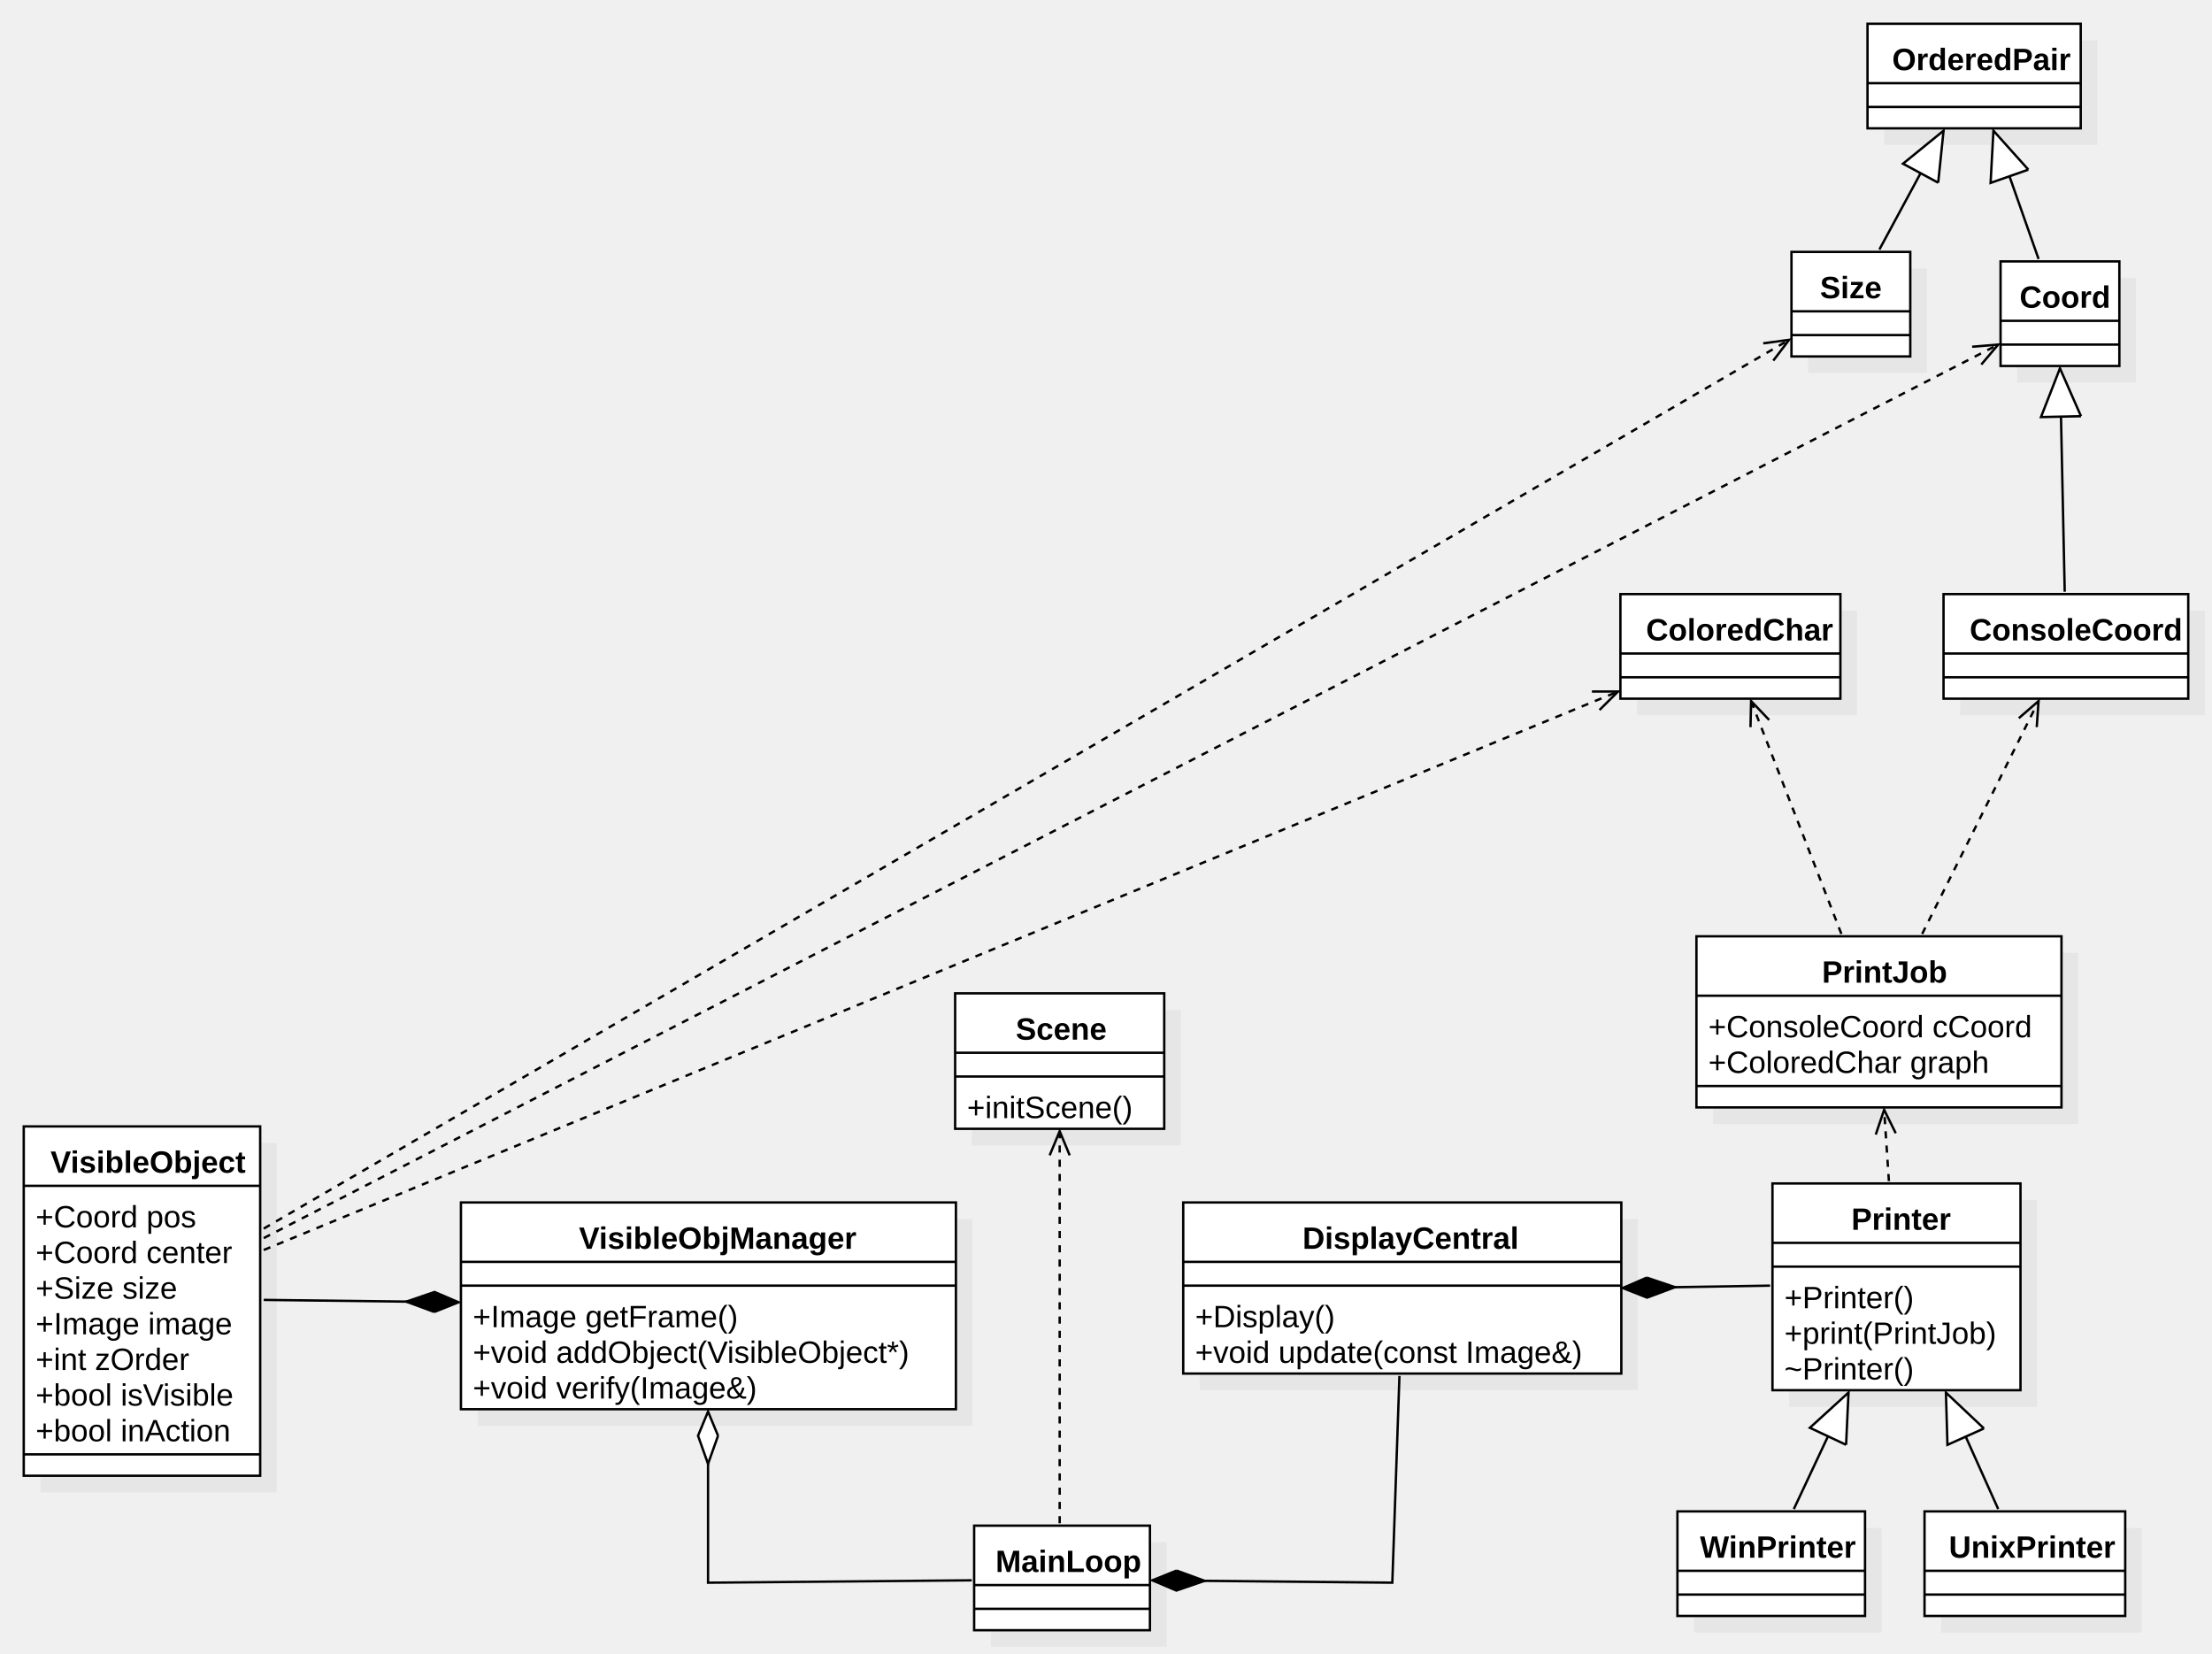
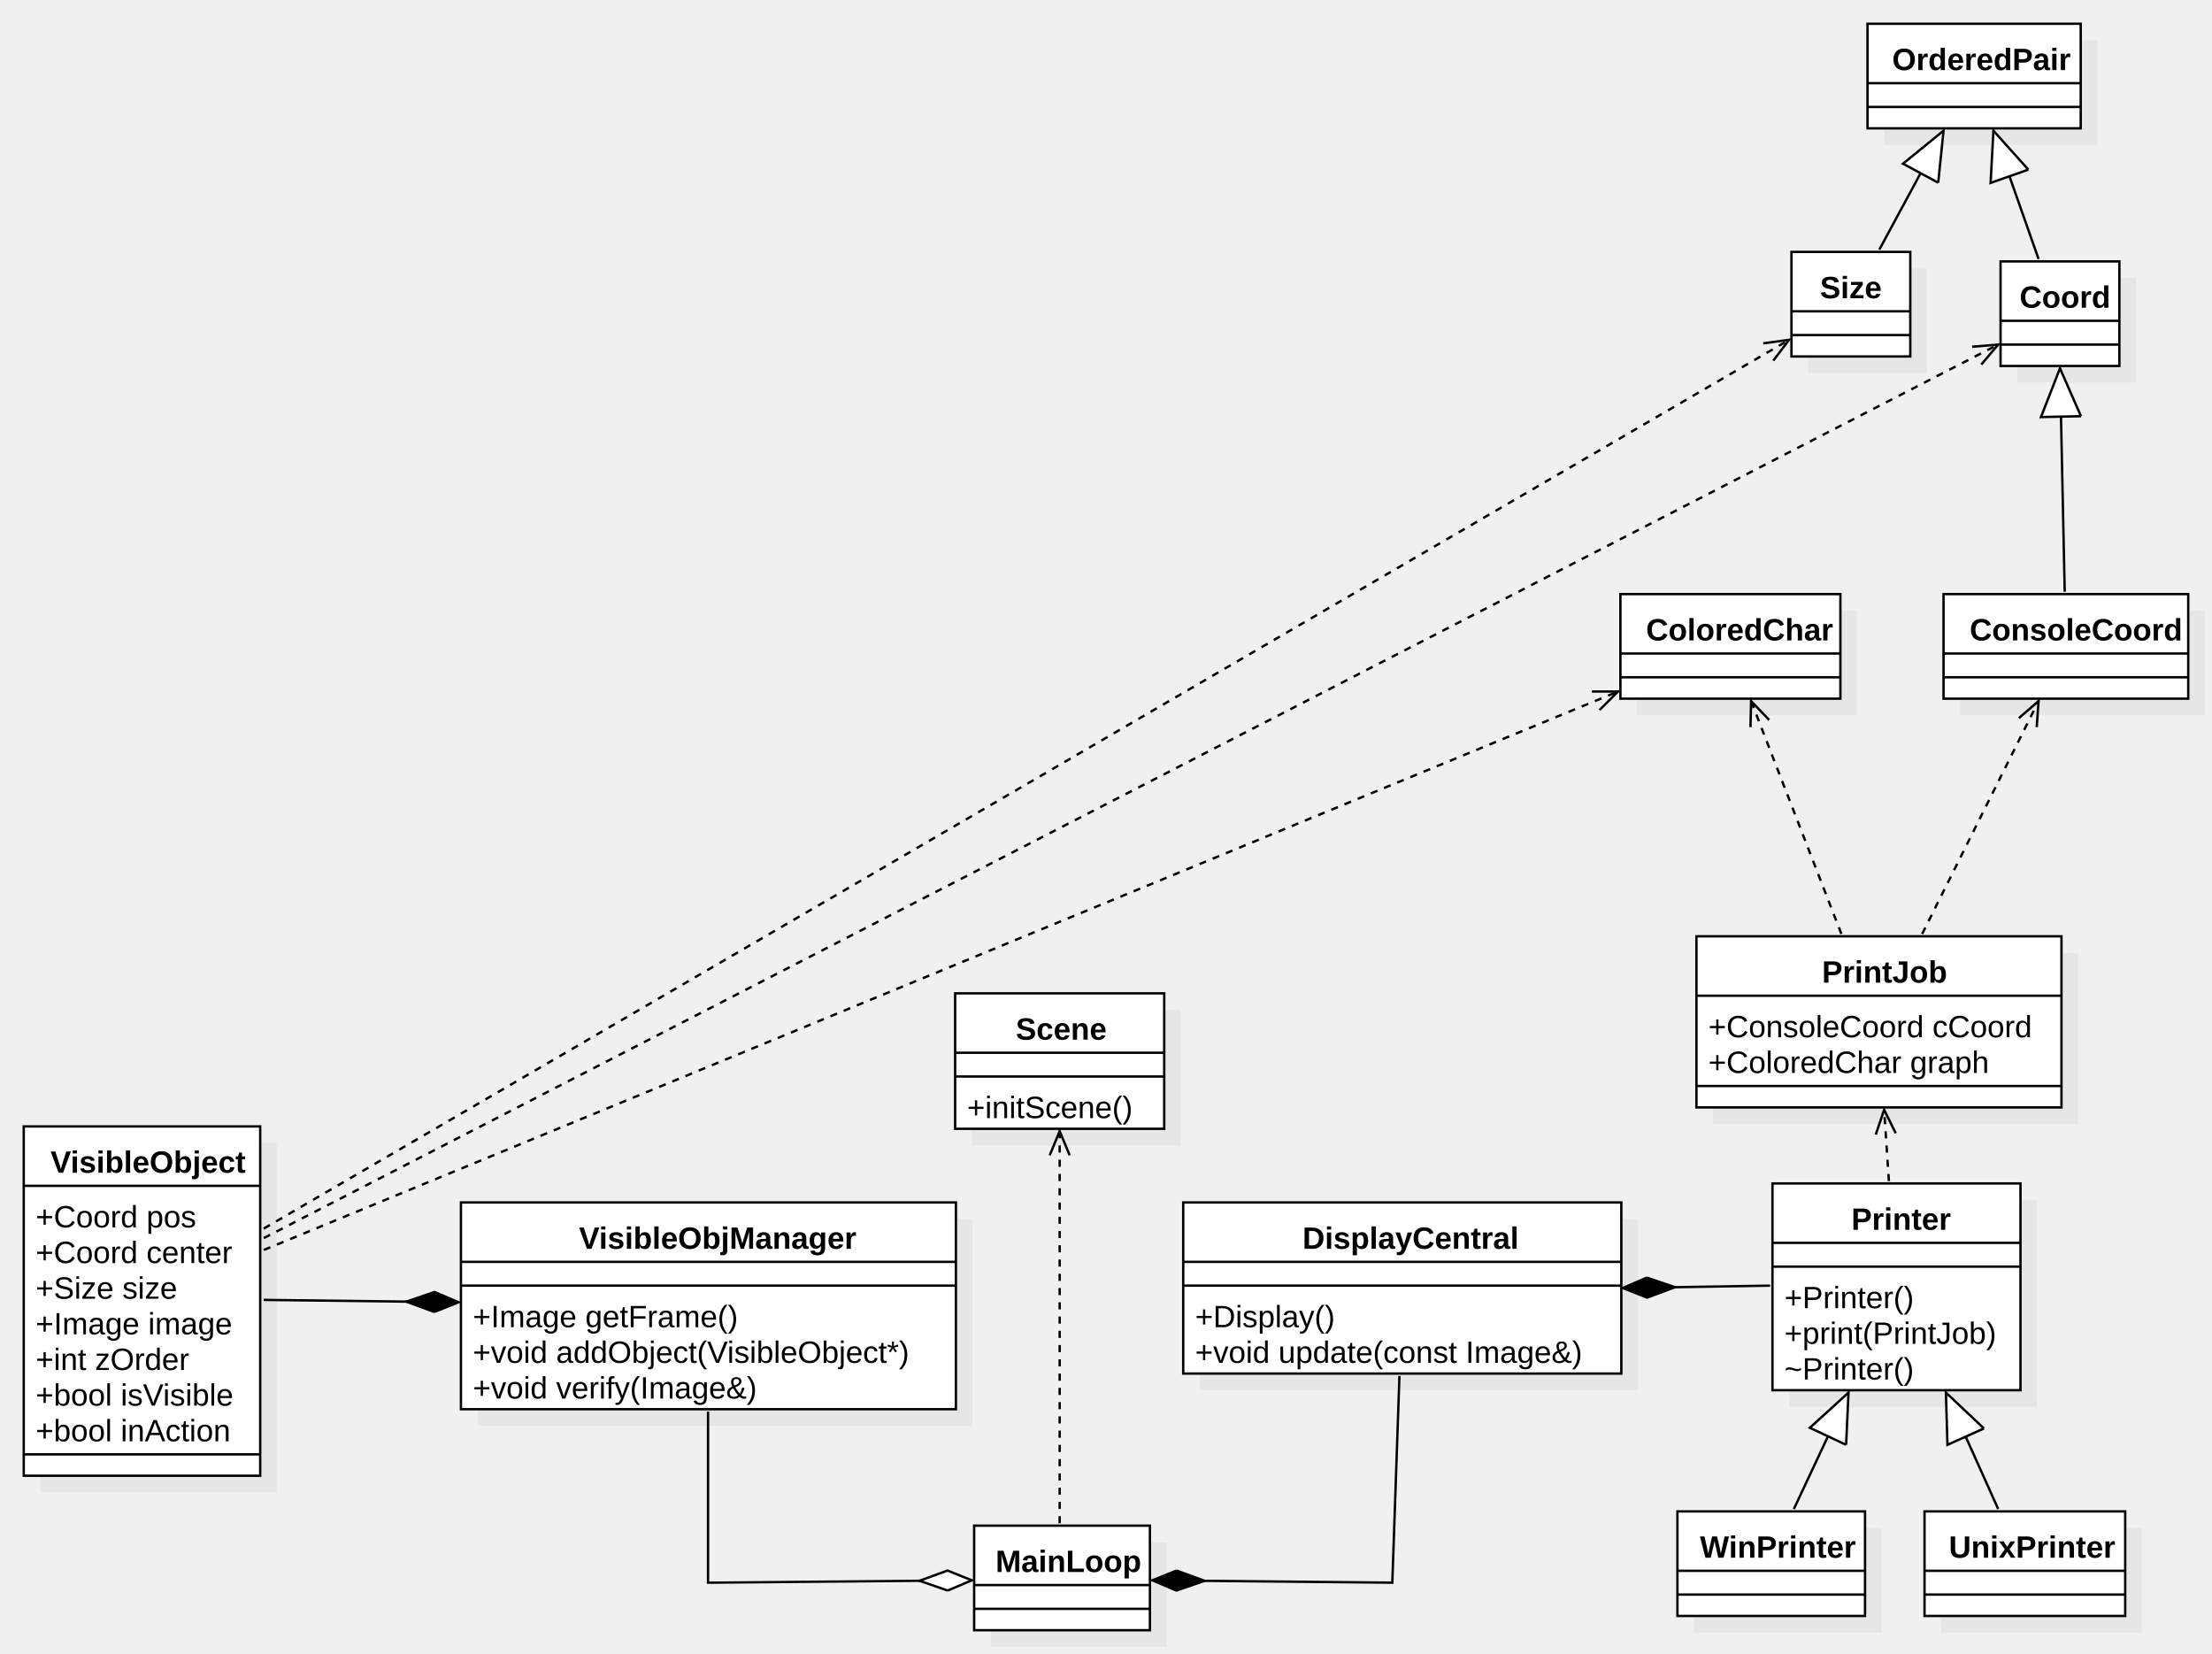
<svg xmlns="http://www.w3.org/2000/svg" version="1.1" width="930.99" height="696">
  <defs />
  <g>
    <g transform="translate(-326,-62) scale(1,1)">
      <rect fill="#C0C0C0" stroke="none" x="343" y="543" width="99.505" height="147" opacity="0.2" />
    </g>
    <g transform="translate(-326,-62) scale(1,1)">
      <rect fill="#ffffff" stroke="none" x="336" y="536" width="99.505" height="147" />
    </g>
    <g transform="translate(-326,-62) scale(1,1)">
      <path fill="none" stroke="#000000" d="M 336 536 L 435.505 536 L 435.505 683 L 336 683 L 336 536 Z Z" stroke-miterlimit="10" />
    </g>
    <g transform="translate(-326,-62) scale(1,1)">
      <path fill="none" stroke="#000000" d="M 336 561 L 435.505 561" stroke-miterlimit="10" />
    </g>
    <g transform="translate(-326,-62) scale(1,1)">
      <path fill="none" stroke="#000000" d="M 336 674 L 435.505 674" stroke-miterlimit="10" />
    </g>
    <g transform="translate(-326,-62) scale(1,1)">
      <g>
        <path fill="none" stroke="none" />
        <text fill="#000000" stroke="none" font-family="Arial" font-size="13px" font-style="normal" font-weight="bold" text-decoration="none" x="347.252" y="555.5">VisibleObject</text>
      </g>
    </g>
    <g transform="translate(-326,-62) scale(1,1)">
      <g>
        <path fill="none" stroke="none" />
        <text fill="#000000" stroke="none" font-family="Arial" font-size="13px" font-style="normal" font-weight="normal" text-decoration="none" x="341" y="578.5">+Coord pos</text>
      </g>
    </g>
    <g transform="translate(-326,-62) scale(1,1)">
      <g>
        <path fill="none" stroke="none" />
        <text fill="#000000" stroke="none" font-family="Arial" font-size="13px" font-style="normal" font-weight="normal" text-decoration="none" x="341" y="593.5">+Coord center</text>
      </g>
    </g>
    <g transform="translate(-326,-62) scale(1,1)">
      <g>
        <path fill="none" stroke="none" />
        <text fill="#000000" stroke="none" font-family="Arial" font-size="13px" font-style="normal" font-weight="normal" text-decoration="none" x="341" y="608.5">+Size size</text>
      </g>
    </g>
    <g transform="translate(-326,-62) scale(1,1)">
      <g>
        <path fill="none" stroke="none" />
        <text fill="#000000" stroke="none" font-family="Arial" font-size="13px" font-style="normal" font-weight="normal" text-decoration="none" x="341" y="623.5">+Image image</text>
      </g>
    </g>
    <g transform="translate(-326,-62) scale(1,1)">
      <g>
        <path fill="none" stroke="none" />
        <text fill="#000000" stroke="none" font-family="Arial" font-size="13px" font-style="normal" font-weight="normal" text-decoration="none" x="341" y="638.5">+int zOrder</text>
      </g>
    </g>
    <g transform="translate(-326,-62) scale(1,1)">
      <g>
        <path fill="none" stroke="none" />
        <text fill="#000000" stroke="none" font-family="Arial" font-size="13px" font-style="normal" font-weight="normal" text-decoration="none" x="341" y="653.5">+bool isVisible</text>
      </g>
    </g>
    <g transform="translate(-326,-62) scale(1,1)">
      <g>
        <path fill="none" stroke="none" />
        <text fill="#000000" stroke="none" font-family="Arial" font-size="13px" font-style="normal" font-weight="normal" text-decoration="none" x="341" y="668.5">+bool inAction</text>
      </g>
    </g>
    <g transform="translate(-326,-62) scale(1,1)">
      <rect fill="#C0C0C0" stroke="none" x="527" y="575" width="208.329" height="87" opacity="0.2" />
    </g>
    <g transform="translate(-326,-62) scale(1,1)">
      <rect fill="#ffffff" stroke="none" x="520" y="568" width="208.329" height="87" />
    </g>
    <g transform="translate(-326,-62) scale(1,1)">
      <path fill="none" stroke="#000000" d="M 520 568 L 728.329 568 L 728.329 655 L 520 655 L 520 568 Z Z" stroke-miterlimit="10" />
    </g>
    <g transform="translate(-326,-62) scale(1,1)">
      <path fill="none" stroke="#000000" d="M 520 593 L 728.329 593" stroke-miterlimit="10" />
    </g>
    <g transform="translate(-326,-62) scale(1,1)">
      <path fill="none" stroke="#000000" d="M 520 603 L 728.329 603" stroke-miterlimit="10" />
    </g>
    <g transform="translate(-326,-62) scale(1,1)">
      <g>
        <path fill="none" stroke="none" />
        <text fill="#000000" stroke="none" font-family="Arial" font-size="13px" font-style="normal" font-weight="bold" text-decoration="none" x="569.665" y="587.5">VisibleObjManager</text>
      </g>
    </g>
    <g transform="translate(-326,-62) scale(1,1)">
      <g>
        <path fill="none" stroke="none" />
        <text fill="#000000" stroke="none" font-family="Arial" font-size="13px" font-style="normal" font-weight="normal" text-decoration="none" x="525" y="620.5">+Image getFrame()</text>
      </g>
    </g>
    <g transform="translate(-326,-62) scale(1,1)">
      <g>
        <path fill="none" stroke="none" />
        <text fill="#000000" stroke="none" font-family="Arial" font-size="13px" font-style="normal" font-weight="normal" text-decoration="none" x="525" y="635.5">+void addObject(VisibleObject*)</text>
      </g>
    </g>
    <g transform="translate(-326,-62) scale(1,1)">
      <g>
        <path fill="none" stroke="none" />
        <text fill="#000000" stroke="none" font-family="Arial" font-size="13px" font-style="normal" font-weight="normal" text-decoration="none" x="525" y="650.5">+void verify(Image&amp;)</text>
      </g>
    </g>
    <g transform="translate(-326,-62) scale(1,1)">
      <path fill="none" stroke="#000000" d="M 437 609 L 519 610" stroke-miterlimit="10" />
    </g>
    <g transform="translate(-326,-62) scale(1,1)">
      <path fill="#000000" stroke="none" d="M 508.787 614.085 L 519 610 L 508.889 605.667 L 497.002 609.732" />
    </g>
    <g transform="translate(-326,-62) scale(1,1)">
      <path fill="none" stroke="#000000" d="M 508.787 614.085 L 519 610 L 508.889 605.667 L 497.002 609.732 L 508.787 614.085" stroke-miterlimit="10" />
    </g>
    <g transform="translate(-326,-62) scale(1,1)">
      <rect fill="#C0C0C0" stroke="none" x="831" y="575" width="184.386" height="72" opacity="0.2" />
    </g>
    <g transform="translate(-326,-62) scale(1,1)">
      <rect fill="#ffffff" stroke="none" x="824" y="568" width="184.386" height="72" />
    </g>
    <g transform="translate(-326,-62) scale(1,1)">
      <path fill="none" stroke="#000000" d="M 824 568 L 1008.386 568 L 1008.386 640 L 824 640 L 824 568 Z Z" stroke-miterlimit="10" />
    </g>
    <g transform="translate(-326,-62) scale(1,1)">
      <path fill="none" stroke="#000000" d="M 824 593 L 1008.386 593" stroke-miterlimit="10" />
    </g>
    <g transform="translate(-326,-62) scale(1,1)">
      <path fill="none" stroke="#000000" d="M 824 603 L 1008.386 603" stroke-miterlimit="10" />
    </g>
    <g transform="translate(-326,-62) scale(1,1)">
      <g>
        <path fill="none" stroke="none" />
        <text fill="#000000" stroke="none" font-family="Arial" font-size="13px" font-style="normal" font-weight="bold" text-decoration="none" x="874.193" y="587.5">DisplayCentral</text>
      </g>
    </g>
    <g transform="translate(-326,-62) scale(1,1)">
      <g>
        <path fill="none" stroke="none" />
        <text fill="#000000" stroke="none" font-family="Arial" font-size="13px" font-style="normal" font-weight="normal" text-decoration="none" x="829" y="620.5">+Display()</text>
      </g>
    </g>
    <g transform="translate(-326,-62) scale(1,1)">
      <g>
        <path fill="none" stroke="none" />
        <text fill="#000000" stroke="none" font-family="Arial" font-size="13px" font-style="normal" font-weight="normal" text-decoration="none" x="829" y="635.5">+void update(const Image&amp;)</text>
      </g>
    </g>
    <g transform="translate(-326,-62) scale(1,1)">
      <rect fill="#C0C0C0" stroke="none" x="1079" y="567" width="104.386" height="87" opacity="0.2" />
    </g>
    <g transform="translate(-326,-62) scale(1,1)">
      <rect fill="#ffffff" stroke="none" x="1072" y="560" width="104.386" height="87" />
    </g>
    <g transform="translate(-326,-62) scale(1,1)">
      <path fill="none" stroke="#000000" d="M 1072 560 L 1176.386 560 L 1176.386 647 L 1072 647 L 1072 560 Z Z" stroke-miterlimit="10" />
    </g>
    <g transform="translate(-326,-62) scale(1,1)">
      <path fill="none" stroke="#000000" d="M 1072 585 L 1176.386 585" stroke-miterlimit="10" />
    </g>
    <g transform="translate(-326,-62) scale(1,1)">
      <path fill="none" stroke="#000000" d="M 1072 595 L 1176.386 595" stroke-miterlimit="10" />
    </g>
    <g transform="translate(-326,-62) scale(1,1)">
      <g>
        <path fill="none" stroke="none" />
        <text fill="#000000" stroke="none" font-family="Arial" font-size="13px" font-style="normal" font-weight="bold" text-decoration="none" x="1105.193" y="579.5">Printer</text>
      </g>
    </g>
    <g transform="translate(-326,-62) scale(1,1)">
      <g>
        <path fill="none" stroke="none" />
        <text fill="#000000" stroke="none" font-family="Arial" font-size="13px" font-style="normal" font-weight="normal" text-decoration="none" x="1077" y="612.5">+Printer()</text>
      </g>
    </g>
    <g transform="translate(-326,-62) scale(1,1)">
      <g>
        <path fill="none" stroke="none" />
        <text fill="#000000" stroke="none" font-family="Arial" font-size="13px" font-style="normal" font-weight="normal" text-decoration="none" x="1077" y="627.5">+print(PrintJob)</text>
      </g>
    </g>
    <g transform="translate(-326,-62) scale(1,1)">
      <g>
        <path fill="none" stroke="none" />
        <text fill="#000000" stroke="none" font-family="Arial" font-size="13px" font-style="normal" font-weight="normal" text-decoration="none" x="1077" y="642.5">~Printer()</text>
      </g>
    </g>
    <g transform="translate(-326,-62) scale(1,1)">
      <path fill="none" stroke="#000000" d="M 1009 604 L 1071 603" stroke-miterlimit="10" />
    </g>
    <g transform="translate(-326,-62) scale(1,1)">
      <path fill="#000000" stroke="none" d="M 1019.093 599.627 L 1009 604 L 1019.229 608.045 L 1030.997 603.645" />
    </g>
    <g transform="translate(-326,-62) scale(1,1)">
      <path fill="none" stroke="#000000" d="M 1019.093 599.627 L 1009 604 L 1019.229 608.045 L 1030.997 603.645 L 1019.093 599.627" stroke-miterlimit="10" />
    </g>
    <g transform="translate(-326,-62) scale(1,1)">
      <rect fill="#C0C0C0" stroke="none" x="1047" y="463" width="153.638" height="72" opacity="0.2" />
    </g>
    <g transform="translate(-326,-62) scale(1,1)">
      <rect fill="#ffffff" stroke="none" x="1040" y="456" width="153.638" height="72" />
    </g>
    <g transform="translate(-326,-62) scale(1,1)">
      <path fill="none" stroke="#000000" d="M 1040 456 L 1193.638 456 L 1193.638 528 L 1040 528 L 1040 456 Z Z" stroke-miterlimit="10" />
    </g>
    <g transform="translate(-326,-62) scale(1,1)">
      <path fill="none" stroke="#000000" d="M 1040 481 L 1193.638 481" stroke-miterlimit="10" />
    </g>
    <g transform="translate(-326,-62) scale(1,1)">
      <path fill="none" stroke="#000000" d="M 1040 519 L 1193.638 519" stroke-miterlimit="10" />
    </g>
    <g transform="translate(-326,-62) scale(1,1)">
      <g>
        <path fill="none" stroke="none" />
        <text fill="#000000" stroke="none" font-family="Arial" font-size="13px" font-style="normal" font-weight="bold" text-decoration="none" x="1092.819" y="475.5">PrintJob</text>
      </g>
    </g>
    <g transform="translate(-326,-62) scale(1,1)">
      <g>
        <path fill="none" stroke="none" />
        <text fill="#000000" stroke="none" font-family="Arial" font-size="13px" font-style="normal" font-weight="normal" text-decoration="none" x="1045" y="498.5">+ConsoleCoord cCoord</text>
      </g>
    </g>
    <g transform="translate(-326,-62) scale(1,1)">
      <g>
        <path fill="none" stroke="none" />
        <text fill="#000000" stroke="none" font-family="Arial" font-size="13px" font-style="normal" font-weight="normal" text-decoration="none" x="1045" y="513.5">+ColoredChar graph</text>
      </g>
    </g>
    <g transform="translate(-326,-62) scale(1,1)">
      <path fill="none" stroke="#000000" d="M 1121 559 L 1119 529" stroke-miterlimit="10" stroke-dasharray="3" />
    </g>
    <g transform="translate(-326,-62) scale(1,1)">
      <path fill="none" stroke="#000000" d="M 1123.876 538.86 L 1119 529 L 1115.476 539.42" stroke-miterlimit="10" />
    </g>
    <g transform="translate(-326,-62) scale(1,1)">
      <rect fill="#C0C0C0" stroke="none" x="1151" y="319" width="102.99" height="44" opacity="0.2" />
    </g>
    <g transform="translate(-326,-62) scale(1,1)">
      <rect fill="#ffffff" stroke="none" x="1144" y="312" width="102.99" height="44" />
    </g>
    <g transform="translate(-326,-62) scale(1,1)">
      <path fill="none" stroke="#000000" d="M 1144 312 L 1246.99 312 L 1246.99 356 L 1144 356 L 1144 312 Z Z" stroke-miterlimit="10" />
    </g>
    <g transform="translate(-326,-62) scale(1,1)">
      <path fill="none" stroke="#000000" d="M 1144 337 L 1246.99 337" stroke-miterlimit="10" />
    </g>
    <g transform="translate(-326,-62) scale(1,1)">
      <path fill="none" stroke="#000000" d="M 1144 347 L 1246.99 347" stroke-miterlimit="10" />
    </g>
    <g transform="translate(-326,-62) scale(1,1)">
      <g>
        <path fill="none" stroke="none" />
        <text fill="#000000" stroke="none" font-family="Arial" font-size="13px" font-style="normal" font-weight="bold" text-decoration="none" x="1154.995" y="331.5">ConsoleCoord</text>
      </g>
    </g>
    <g transform="translate(-326,-62) scale(1,1)">
      <rect fill="#C0C0C0" stroke="none" x="1015" y="319" width="92.586" height="44" opacity="0.2" />
    </g>
    <g transform="translate(-326,-62) scale(1,1)">
      <rect fill="#ffffff" stroke="none" x="1008" y="312" width="92.586" height="44" />
    </g>
    <g transform="translate(-326,-62) scale(1,1)">
      <path fill="none" stroke="#000000" d="M 1008 312 L 1100.586 312 L 1100.586 356 L 1008 356 L 1008 312 Z Z" stroke-miterlimit="10" />
    </g>
    <g transform="translate(-326,-62) scale(1,1)">
      <path fill="none" stroke="#000000" d="M 1008 337 L 1100.586 337" stroke-miterlimit="10" />
    </g>
    <g transform="translate(-326,-62) scale(1,1)">
      <path fill="none" stroke="#000000" d="M 1008 347 L 1100.586 347" stroke-miterlimit="10" />
    </g>
    <g transform="translate(-326,-62) scale(1,1)">
      <g>
        <path fill="none" stroke="none" />
        <text fill="#000000" stroke="none" font-family="Arial" font-size="13px" font-style="normal" font-weight="bold" text-decoration="none" x="1018.793" y="331.5">ColoredChar</text>
      </g>
    </g>
    <g transform="translate(-326,-62) scale(1,1)">
      <rect fill="#C0C0C0" stroke="none" x="1175" y="179" width="50" height="44" opacity="0.2" />
    </g>
    <g transform="translate(-326,-62) scale(1,1)">
      <rect fill="#ffffff" stroke="none" x="1168" y="172" width="50" height="44" />
    </g>
    <g transform="translate(-326,-62) scale(1,1)">
      <path fill="none" stroke="#000000" d="M 1168 172 L 1218 172 L 1218 216 L 1168 216 L 1168 172 Z Z" stroke-miterlimit="10" />
    </g>
    <g transform="translate(-326,-62) scale(1,1)">
      <path fill="none" stroke="#000000" d="M 1168 197 L 1218 197" stroke-miterlimit="10" />
    </g>
    <g transform="translate(-326,-62) scale(1,1)">
      <path fill="none" stroke="#000000" d="M 1168 207 L 1218 207" stroke-miterlimit="10" />
    </g>
    <g transform="translate(-326,-62) scale(1,1)">
      <g>
        <path fill="none" stroke="none" />
        <text fill="#000000" stroke="none" font-family="Arial" font-size="13px" font-style="normal" font-weight="bold" text-decoration="none" x="1176" y="191.5">Coord</text>
      </g>
    </g>
    <g transform="translate(-326,-62) scale(1,1)">
      <path fill="none" stroke="#000000" d="M 1195 311 L 1193 217" stroke-miterlimit="10" />
    </g>
    <g transform="translate(-326,-62) scale(1,1)">
      <path fill="#FFFFFF" stroke="none" d="M 1201.849 237.142 L 1193 217 L 1185.015 237.5" />
    </g>
    <g transform="translate(-326,-62) scale(1,1)">
      <path fill="none" stroke="#000000" d="M 1201.849 237.142 L 1193 217 L 1185.015 237.5 L 1201.849 237.142" stroke-miterlimit="10" />
    </g>
    <g transform="translate(-326,-62) scale(1,1)">
      <rect fill="#C0C0C0" stroke="none" x="1119" y="79" width="89.736" height="44" opacity="0.2" />
    </g>
    <g transform="translate(-326,-62) scale(1,1)">
      <rect fill="#ffffff" stroke="none" x="1112" y="72" width="89.736" height="44" />
    </g>
    <g transform="translate(-326,-62) scale(1,1)">
      <path fill="none" stroke="#000000" d="M 1112 72 L 1201.736 72 L 1201.736 116 L 1112 116 L 1112 72 Z Z" stroke-miterlimit="10" />
    </g>
    <g transform="translate(-326,-62) scale(1,1)">
      <path fill="none" stroke="#000000" d="M 1112 97 L 1201.736 97" stroke-miterlimit="10" />
    </g>
    <g transform="translate(-326,-62) scale(1,1)">
      <path fill="none" stroke="#000000" d="M 1112 107 L 1201.736 107" stroke-miterlimit="10" />
    </g>
    <g transform="translate(-326,-62) scale(1,1)">
      <g>
        <path fill="none" stroke="none" />
        <text fill="#000000" stroke="none" font-family="Arial" font-size="13px" font-style="normal" font-weight="bold" text-decoration="none" x="1122.368" y="91.5">OrderedPair</text>
      </g>
    </g>
    <g transform="translate(-326,-62) scale(1,1)">
      <path fill="none" stroke="#000000" d="M 1184 171 L 1165 117" stroke-miterlimit="10" />
    </g>
    <g transform="translate(-326,-62) scale(1,1)">
      <path fill="#FFFFFF" stroke="none" d="M 1179.688 133.379 L 1165 117 L 1163.804 138.967" />
    </g>
    <g transform="translate(-326,-62) scale(1,1)">
      <path fill="none" stroke="#000000" d="M 1179.688 133.379 L 1165 117 L 1163.804 138.967 L 1179.688 133.379" stroke-miterlimit="10" />
    </g>
    <g transform="translate(-326,-62) scale(1,1)">
      <rect fill="#C0C0C0" stroke="none" x="1087" y="175" width="50" height="44" opacity="0.2" />
    </g>
    <g transform="translate(-326,-62) scale(1,1)">
      <rect fill="#ffffff" stroke="none" x="1080" y="168" width="50" height="44" />
    </g>
    <g transform="translate(-326,-62) scale(1,1)">
      <path fill="none" stroke="#000000" d="M 1080 168 L 1130 168 L 1130 212 L 1080 212 L 1080 168 Z Z" stroke-miterlimit="10" />
    </g>
    <g transform="translate(-326,-62) scale(1,1)">
      <path fill="none" stroke="#000000" d="M 1080 193 L 1130 193" stroke-miterlimit="10" />
    </g>
    <g transform="translate(-326,-62) scale(1,1)">
      <path fill="none" stroke="#000000" d="M 1080 203 L 1130 203" stroke-miterlimit="10" />
    </g>
    <g transform="translate(-326,-62) scale(1,1)">
      <g>
        <path fill="none" stroke="none" />
        <text fill="#000000" stroke="none" font-family="Arial" font-size="13px" font-style="normal" font-weight="bold" text-decoration="none" x="1092" y="187.5">Size</text>
      </g>
    </g>
    <g transform="translate(-326,-62) scale(1,1)">
      <path fill="none" stroke="#000000" d="M 1117 167 L 1144 117" stroke-miterlimit="10" />
    </g>
    <g transform="translate(-326,-62) scale(1,1)">
      <path fill="#FFFFFF" stroke="none" d="M 1141.75 138.885 L 1144 117 L 1126.934 130.884" />
    </g>
    <g transform="translate(-326,-62) scale(1,1)">
      <path fill="none" stroke="#000000" d="M 1141.75 138.885 L 1144 117 L 1126.934 130.884 L 1141.75 138.885" stroke-miterlimit="10" />
    </g>
    <g transform="translate(-326,-62) scale(1,1)">
      <path fill="none" stroke="#000000" d="M 1135 455 L 1184 357" stroke-miterlimit="10" stroke-dasharray="3" />
    </g>
    <g transform="translate(-326,-62) scale(1,1)">
      <path fill="none" stroke="#000000" d="M 1183.22 367.972 L 1184 357 L 1175.69 364.207" stroke-miterlimit="10" />
    </g>
    <g transform="translate(-326,-62) scale(1,1)">
      <path fill="none" stroke="#000000" d="M 1101 455 L 1063 357" stroke-miterlimit="10" stroke-dasharray="3" />
    </g>
    <g transform="translate(-326,-62) scale(1,1)">
      <path fill="none" stroke="#000000" d="M 1070.599 364.953 L 1063 357 L 1062.749 367.997" stroke-miterlimit="10" />
    </g>
    <g transform="translate(-326,-62) scale(1,1)">
      <path fill="none" stroke="#000000" d="M 437 583 L 1167 207" stroke-miterlimit="10" stroke-dasharray="3" />
    </g>
    <g transform="translate(-326,-62) scale(1,1)">
      <path fill="none" stroke="#000000" d="M 1159.893 215.396 L 1167 207 L 1156.038 207.911" stroke-miterlimit="10" />
    </g>
    <g transform="translate(-326,-62) scale(1,1)">
      <path fill="none" stroke="#000000" d="M 437 579 L 1079 205" stroke-miterlimit="10" stroke-dasharray="3" />
    </g>
    <g transform="translate(-326,-62) scale(1,1)">
      <path fill="none" stroke="#000000" d="M 1072.338 213.753 L 1079 205 L 1068.1 206.478" stroke-miterlimit="10" />
    </g>
    <g transform="translate(-326,-62) scale(1,1)">
      <path fill="none" stroke="#000000" d="M 437 588 L 1007 353" stroke-miterlimit="10" stroke-dasharray="3" />
    </g>
    <g transform="translate(-326,-62) scale(1,1)">
      <path fill="none" stroke="#000000" d="M 999.209 360.765 L 1007 353 L 996 352.982" stroke-miterlimit="10" />
    </g>
    <g transform="translate(-326,-62) scale(1,1)">
      <rect fill="#C0C0C0" stroke="none" x="743" y="711" width="73.987" height="44" opacity="0.2" />
    </g>
    <g transform="translate(-326,-62) scale(1,1)">
      <rect fill="#ffffff" stroke="none" x="736" y="704" width="73.987" height="44" />
    </g>
    <g transform="translate(-326,-62) scale(1,1)">
      <path fill="none" stroke="#000000" d="M 736 704 L 809.987 704 L 809.987 748 L 736 748 L 736 704 Z Z" stroke-miterlimit="10" />
    </g>
    <g transform="translate(-326,-62) scale(1,1)">
      <path fill="none" stroke="#000000" d="M 736 729 L 809.987 729" stroke-miterlimit="10" />
    </g>
    <g transform="translate(-326,-62) scale(1,1)">
      <path fill="none" stroke="#000000" d="M 736 739 L 809.987 739" stroke-miterlimit="10" />
    </g>
    <g transform="translate(-326,-62) scale(1,1)">
      <g>
        <path fill="none" stroke="none" />
        <text fill="#000000" stroke="none" font-family="Arial" font-size="13px" font-style="normal" font-weight="bold" text-decoration="none" x="744.994" y="723.5">MainLoop</text>
      </g>
    </g>
    <g transform="translate(-326,-62) scale(1,1)">
-       <path fill="none" stroke="#000000" d="M 735 727 L 624 728 L 624 656" stroke-miterlimit="10" />
-     </g>
-     <g transform="translate(-326,-62) scale(1,1)">
-       <path fill="#FFFFFF" stroke="none" d="M 628.21 666.163 L 624 656 L 619.79 666.163 L 624 678" />
-     </g>
-     <g transform="translate(-326,-62) scale(1,1)">
-       <path fill="none" stroke="#000000" d="M 628.21 666.163 L 624 656 L 619.79 666.163 L 624 678 L 628.21 666.163" stroke-miterlimit="10" />
-     </g>
-     <g transform="translate(-326,-62) scale(1,1)">
      <rect fill="#C0C0C0" stroke="none" x="1039" y="705" width="78.958" height="44" opacity="0.2" />
    </g>
    <g transform="translate(-326,-62) scale(1,1)">
      <rect fill="#ffffff" stroke="none" x="1032" y="698" width="78.958" height="44" />
    </g>
    <g transform="translate(-326,-62) scale(1,1)">
      <path fill="none" stroke="#000000" d="M 1032 698 L 1110.958 698 L 1110.958 742 L 1032 742 L 1032 698 Z Z" stroke-miterlimit="10" />
    </g>
    <g transform="translate(-326,-62) scale(1,1)">
      <path fill="none" stroke="#000000" d="M 1032 723 L 1110.958 723" stroke-miterlimit="10" />
    </g>
    <g transform="translate(-326,-62) scale(1,1)">
      <path fill="none" stroke="#000000" d="M 1032 733 L 1110.958 733" stroke-miterlimit="10" />
    </g>
    <g transform="translate(-326,-62) scale(1,1)">
      <g>
        <path fill="none" stroke="none" />
        <text fill="#000000" stroke="none" font-family="Arial" font-size="13px" font-style="normal" font-weight="bold" text-decoration="none" x="1041.479" y="717.5">WinPrinter</text>
      </g>
    </g>
    <g transform="translate(-326,-62) scale(1,1)">
      <path fill="none" stroke="#000000" d="M 1081 697 L 1104 648" stroke-miterlimit="10" />
    </g>
    <g transform="translate(-326,-62) scale(1,1)">
      <path fill="#FFFFFF" stroke="none" d="M 1102.985 669.977 L 1104 648 L 1087.742 662.822" />
    </g>
    <g transform="translate(-326,-62) scale(1,1)">
      <path fill="none" stroke="#000000" d="M 1102.985 669.977 L 1104 648 L 1087.742 662.822 L 1102.985 669.977" stroke-miterlimit="10" />
    </g>
    <g transform="translate(-326,-62) scale(1,1)">
      <rect fill="#C0C0C0" stroke="none" x="1143" y="705" width="84.461" height="44" opacity="0.2" />
    </g>
    <g transform="translate(-326,-62) scale(1,1)">
      <rect fill="#ffffff" stroke="none" x="1136" y="698" width="84.461" height="44" />
    </g>
    <g transform="translate(-326,-62) scale(1,1)">
      <path fill="none" stroke="#000000" d="M 1136 698 L 1220.461 698 L 1220.461 742 L 1136 742 L 1136 698 Z Z" stroke-miterlimit="10" />
    </g>
    <g transform="translate(-326,-62) scale(1,1)">
      <path fill="none" stroke="#000000" d="M 1136 723 L 1220.461 723" stroke-miterlimit="10" />
    </g>
    <g transform="translate(-326,-62) scale(1,1)">
      <path fill="none" stroke="#000000" d="M 1136 733 L 1220.461 733" stroke-miterlimit="10" />
    </g>
    <g transform="translate(-326,-62) scale(1,1)">
      <g>
        <path fill="none" stroke="none" />
        <text fill="#000000" stroke="none" font-family="Arial" font-size="13px" font-style="normal" font-weight="bold" text-decoration="none" x="1146.23" y="717.5">UnixPrinter</text>
      </g>
    </g>
    <g transform="translate(-326,-62) scale(1,1)">
      <path fill="none" stroke="#000000" d="M 1167 697 L 1145 648" stroke-miterlimit="10" />
    </g>
    <g transform="translate(-326,-62) scale(1,1)">
      <path fill="#FFFFFF" stroke="none" d="M 1161.005 663.094 L 1145 648 L 1145.645 669.991" />
    </g>
    <g transform="translate(-326,-62) scale(1,1)">
      <path fill="none" stroke="#000000" d="M 1161.005 663.094 L 1145 648 L 1145.645 669.991 L 1161.005 663.094" stroke-miterlimit="10" />
    </g>
    <g transform="translate(-326,-62) scale(1,1)">
      <rect fill="#C0C0C0" stroke="none" x="735" y="487" width="88" height="57" opacity="0.2" />
    </g>
    <g transform="translate(-326,-62) scale(1,1)">
      <rect fill="#ffffff" stroke="none" x="728" y="480" width="88" height="57" />
    </g>
    <g transform="translate(-326,-62) scale(1,1)">
      <path fill="none" stroke="#000000" d="M 728 480 L 816 480 L 816 537 L 728 537 L 728 480 Z Z" stroke-miterlimit="10" />
    </g>
    <g transform="translate(-326,-62) scale(1,1)">
      <path fill="none" stroke="#000000" d="M 728 505 L 816 505" stroke-miterlimit="10" />
    </g>
    <g transform="translate(-326,-62) scale(1,1)">
      <path fill="none" stroke="#000000" d="M 728 515 L 816 515" stroke-miterlimit="10" />
    </g>
    <g transform="translate(-326,-62) scale(1,1)">
      <g>
        <path fill="none" stroke="none" />
        <text fill="#000000" stroke="none" font-family="Arial" font-size="13px" font-style="normal" font-weight="bold" text-decoration="none" x="753.5" y="499.5">Scene</text>
      </g>
    </g>
    <g transform="translate(-326,-62) scale(1,1)">
      <g>
        <path fill="none" stroke="none" />
        <text fill="#000000" stroke="none" font-family="Arial" font-size="13px" font-style="normal" font-weight="normal" text-decoration="none" x="733" y="532.5">+initScene()</text>
      </g>
    </g>
    <g transform="translate(-326,-62) scale(1,1)">
      <path fill="none" stroke="#000000" d="M 772 703 L 772 538" stroke-miterlimit="10" stroke-dasharray="3" />
    </g>
    <g transform="translate(-326,-62) scale(1,1)">
      <path fill="none" stroke="#000000" d="M 776.21 548.163 L 772 538 L 767.79 548.163" stroke-miterlimit="10" />
    </g>
    <g transform="translate(-326,-62) scale(1,1)">
      <path fill="none" stroke="#000000" d="M 915 641 L 912 728 L 811 727" stroke-miterlimit="10" />
    </g>
    <g transform="translate(-326,-62) scale(1,1)">
      <path fill="#000000" stroke="none" d="M 821.204 722.891 L 811 727 L 821.121 731.31 L 832.999 727.218" />
    </g>
    <g transform="translate(-326,-62) scale(1,1)">
      <path fill="none" stroke="#000000" d="M 821.204 722.891 L 811 727 L 821.121 731.31 L 832.999 727.218 L 821.204 722.891" stroke-miterlimit="10" />
+     </g>
+     <g transform="translate(-326,-62) scale(1,1)">
+       <path fill="none" stroke="#000000" d="M 624 656 L 624 728 L 735 727" stroke-miterlimit="10" />
+     </g>
+     <g transform="translate(-326,-62) scale(1,1)">
+       <path fill="#FFFFFF" stroke="none" d="M 724.876 731.301 L 735 727 L 724.8 722.882 L 713.001 727.198" />
+     </g>
+     <g transform="translate(-326,-62) scale(1,1)">
+       <path fill="none" stroke="#000000" d="M 724.876 731.301 L 735 727 L 724.8 722.882 L 713.001 727.198 L 724.876 731.301" stroke-miterlimit="10" />
    </g>
  </g>
</svg>
